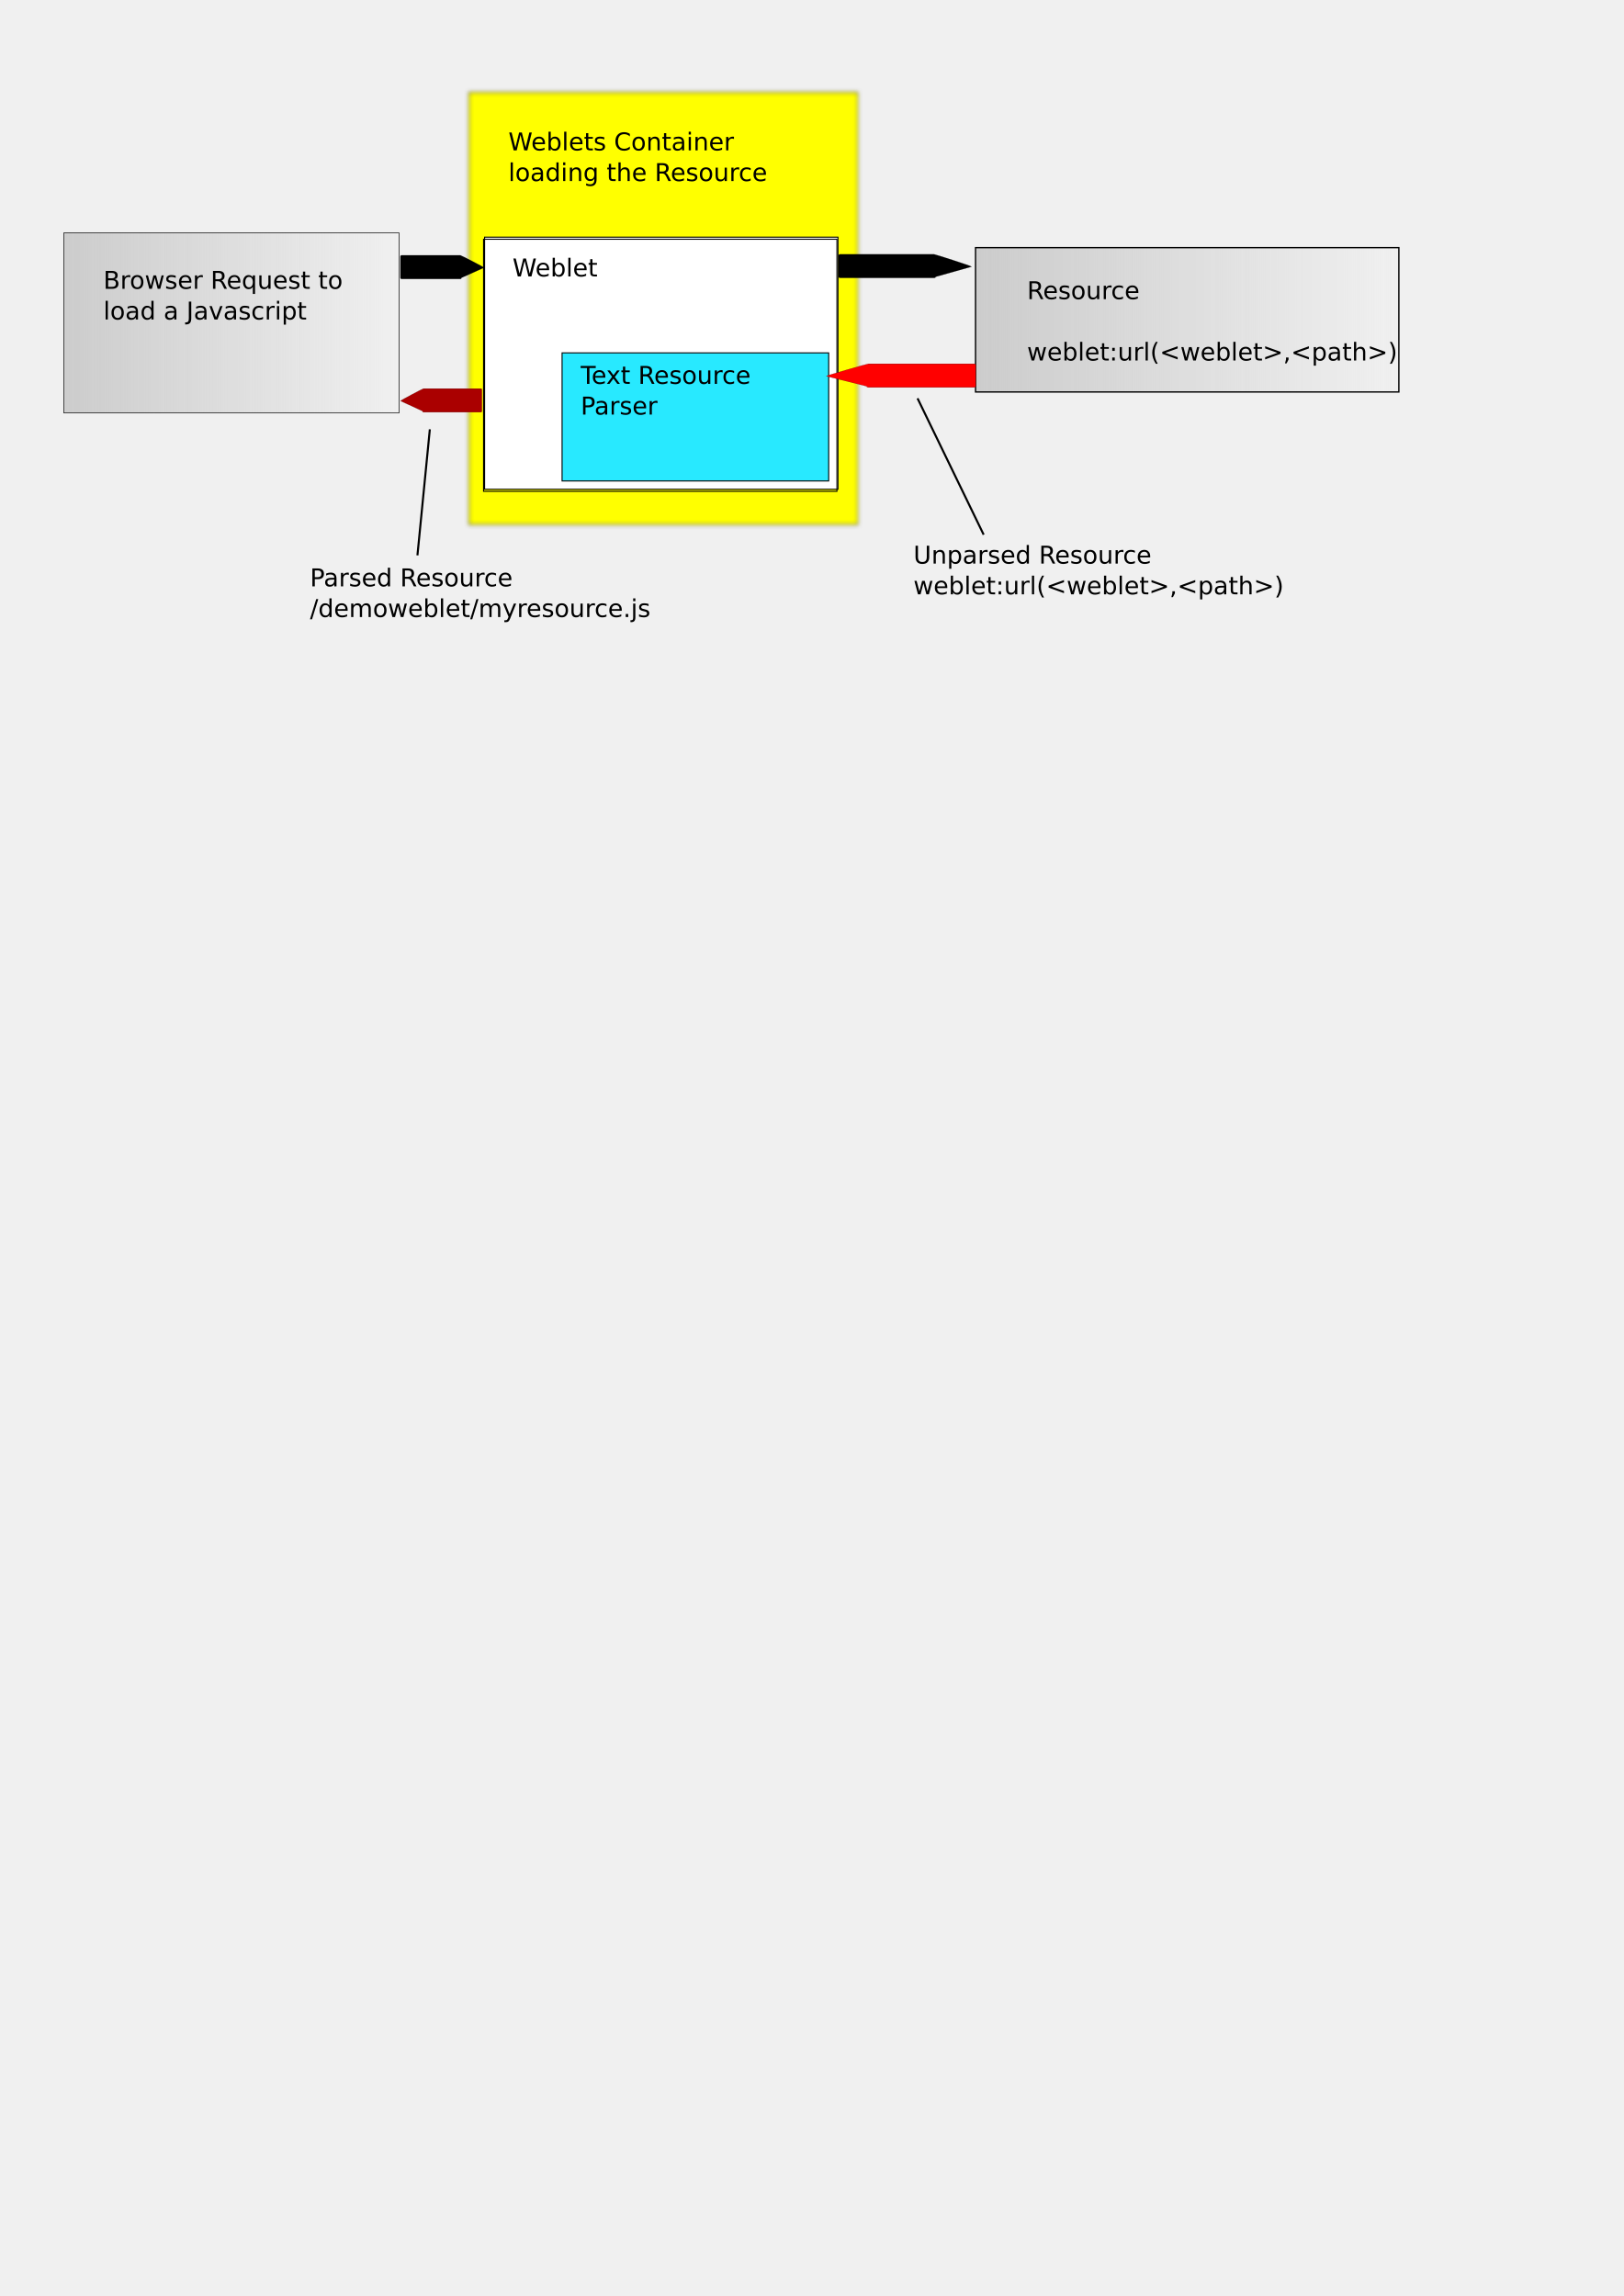
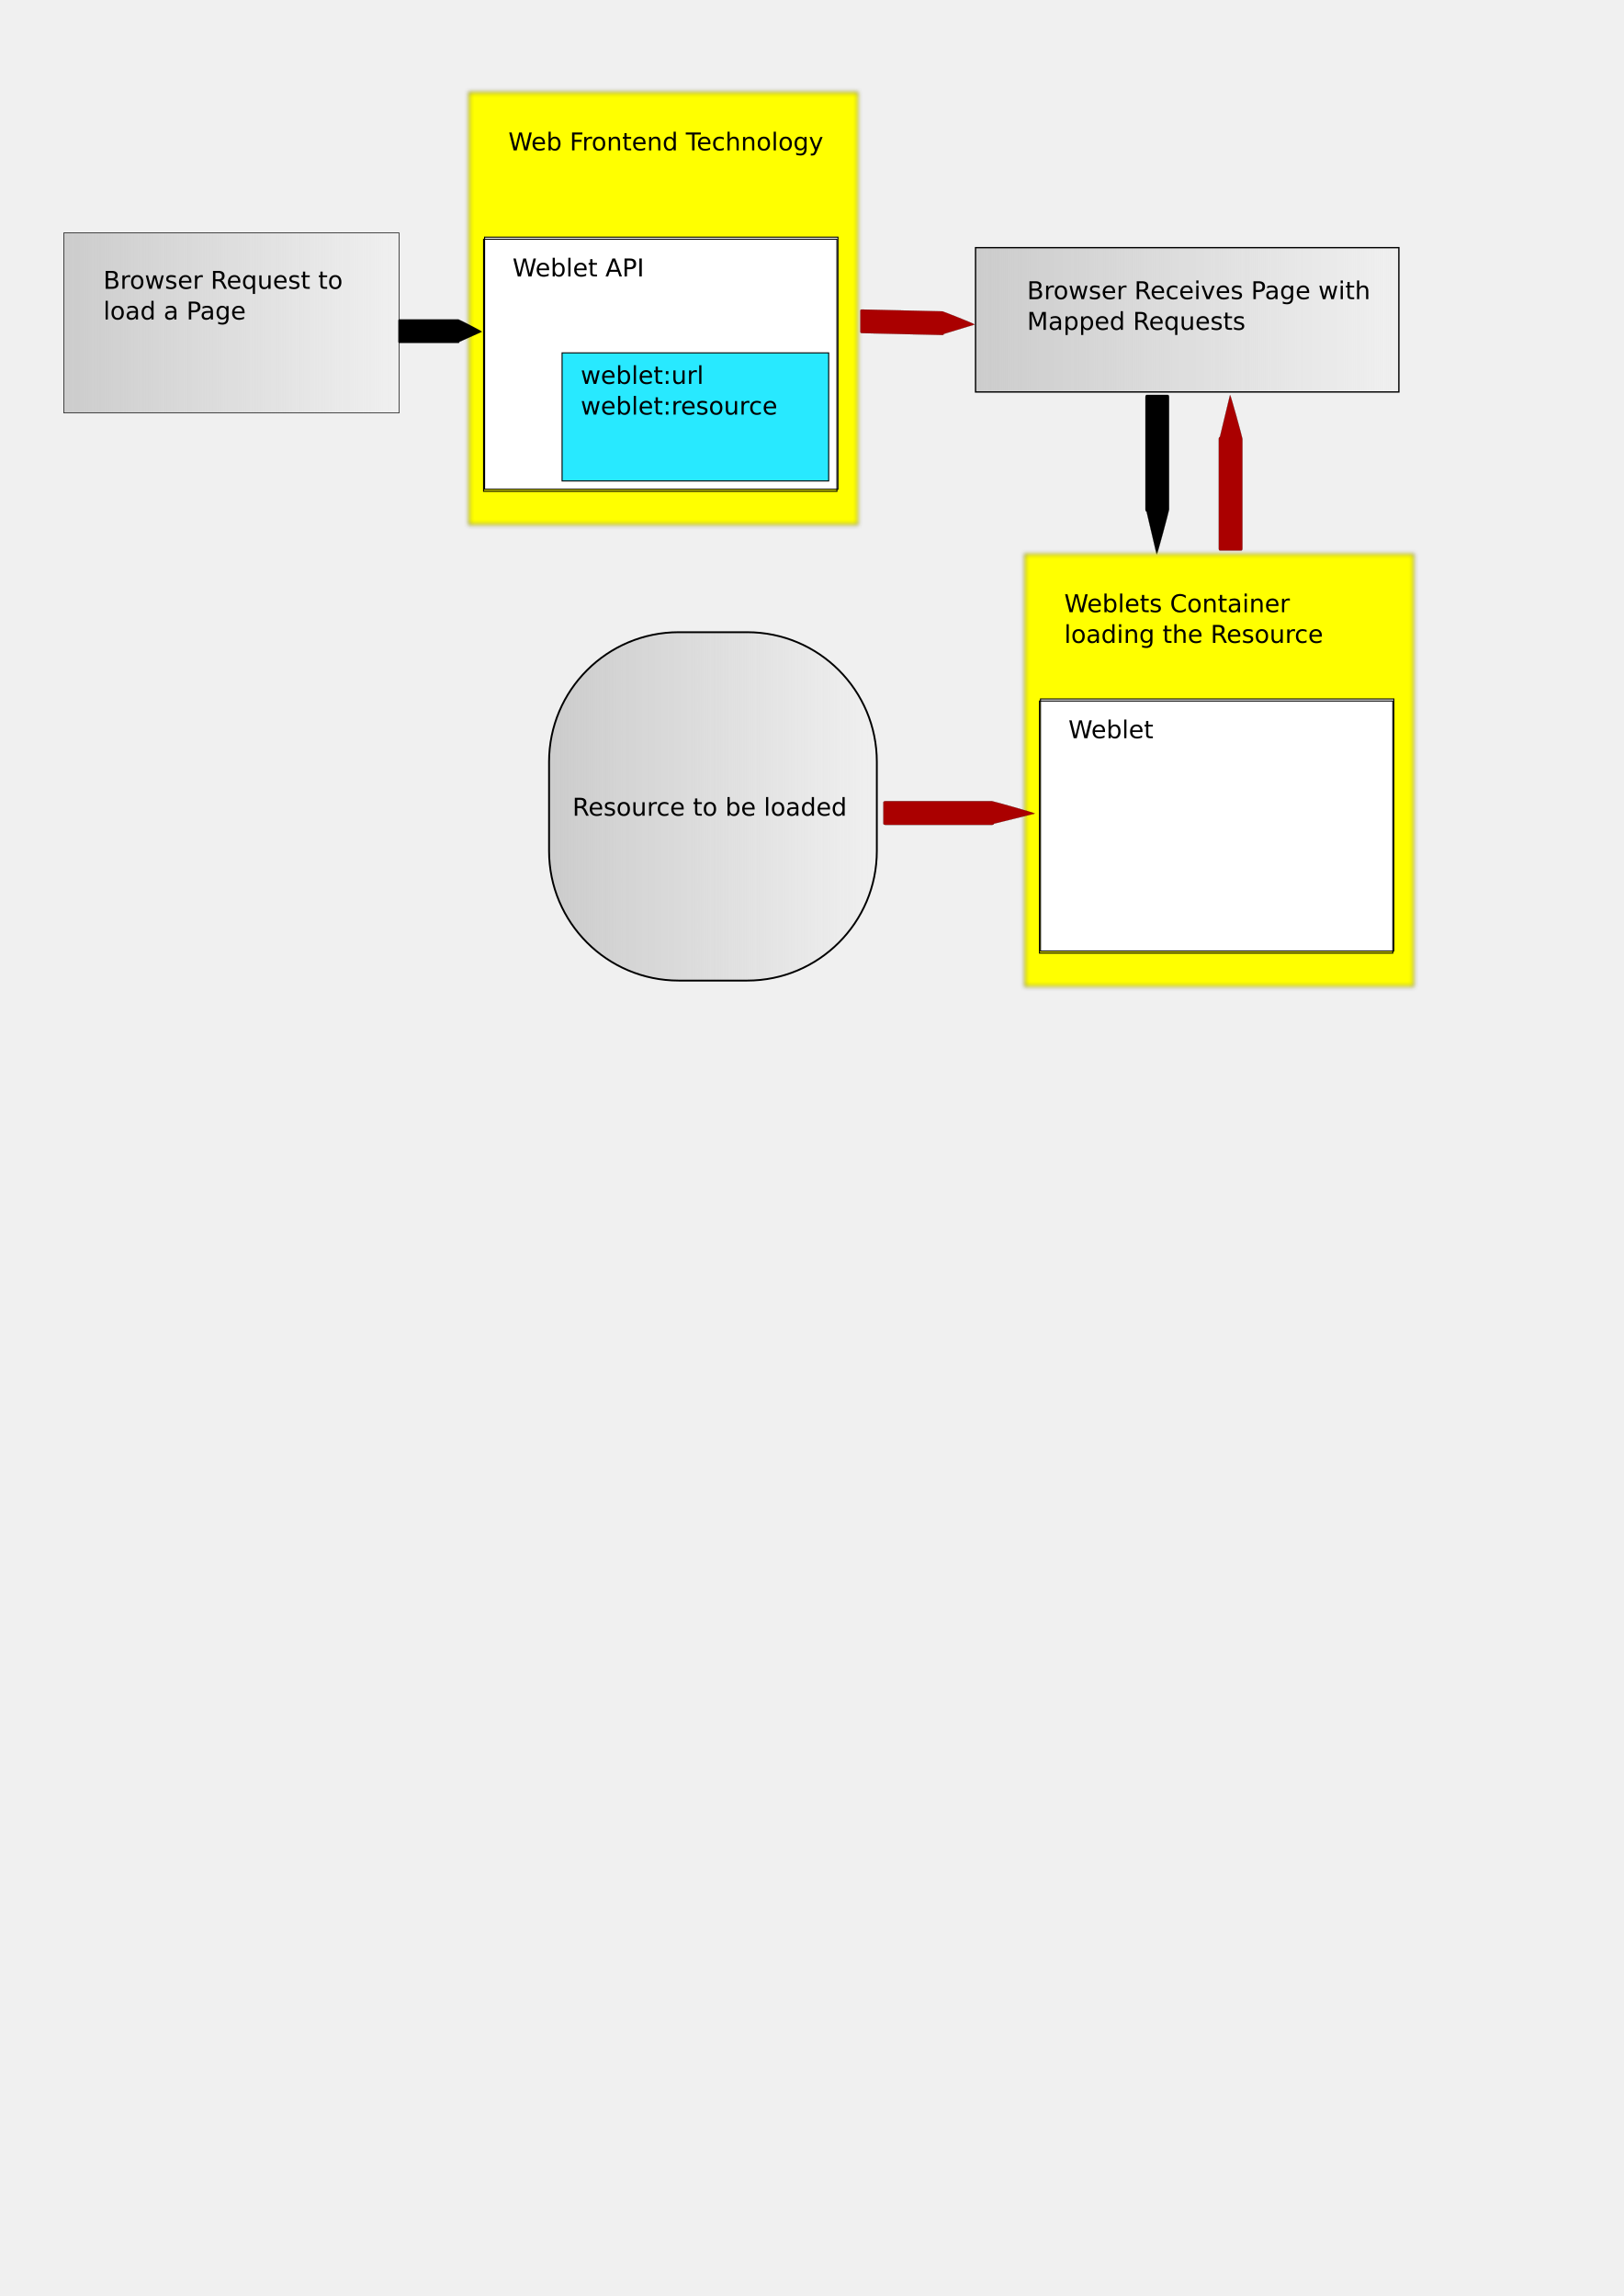
<svg xmlns="http://www.w3.org/2000/svg" xmlns:xlink="http://www.w3.org/1999/xlink" width="210mm" height="297mm" id="svg2">
  <defs id="defs4">
    <linearGradient id="linearGradient7143">
      <stop style="stop-color:#cccccc;stop-opacity:1;" offset="0" id="stop7145" />
      <stop style="stop-color:#cccccc;stop-opacity:0;" offset="1" id="stop7147" />
    </linearGradient>
    <linearGradient id="linearGradient3139">
      <stop style="stop-color:#cccccc;stop-opacity:1;" offset="0" id="stop3141" />
      <stop style="stop-color:#cccccc;stop-opacity:0;" offset="1" id="stop3143" />
    </linearGradient>
    <linearGradient xlink:href="#linearGradient3139" id="linearGradient3145" x1="31.065" y1="108.88" x2="198.24" y2="108.88" gradientUnits="userSpaceOnUse" gradientTransform="matrix(0.9821783,0,0,0.7257687,0.5280656,78.85063)" />
    <filter id="filter5135">
      <feGaussianBlur stdDeviation="1.005" id="feGaussianBlur5137" />
    </filter>
    <linearGradient xlink:href="#linearGradient7143" id="linearGradient7149" x1="476.542" y1="156.357" x2="684.123" y2="156.357" gradientUnits="userSpaceOnUse" />
+     <linearGradient xlink:href="#linearGradient7143" id="linearGradient9289" gradientUnits="userSpaceOnUse" x1="476.542" y1="156.357" x2="684.123" y2="156.357" gradientTransform="matrix(0.7742884,0,0,2.413938,-100.8422,16.81202)" />
  </defs>
  <g id="layer1">
    <rect style="fill:url(#linearGradient3145);fill-opacity:1;stroke:#000000;stroke-width:0.313;stroke-miterlimit:4;stroke-dasharray:none;stroke-opacity:1" id="rect2160" width="163.832" height="88.07" x="31.221" y="113.837" ry="0" />
    <text xml:space="preserve" style="font-size:12px;font-style:normal;font-weight:normal;fill:#000000;fill-opacity:1;stroke:none;stroke-width:1px;stroke-linecap:butt;stroke-linejoin:miter;stroke-opacity:1;font-family:Bitstream Vera Sans" x="50.508" y="141.205" id="text2162">
      <tspan id="tspan2164" x="50.508" y="141.205">Browser Request to  </tspan>
-       <tspan x="50.508" y="156.205" id="tspan2166">load a Javascript</tspan>
+       <tspan x="50.508" y="156.205" id="tspan2166">load a Page</tspan>
+     </text>
+     <rect style="fill:url(#linearGradient7149);fill-opacity:1.0;stroke:#000000;stroke-width:0.652;stroke-miterlimit:4;stroke-dasharray:none;stroke-opacity:1" id="rect3157" width="206.929" height="70.559" x="476.868" y="121.077" />
+     <text xml:space="preserve" style="font-size:12px;font-style:normal;font-weight:normal;fill:#000000;fill-opacity:1;stroke:none;stroke-width:1px;stroke-linecap:butt;stroke-linejoin:miter;stroke-opacity:1;font-family:Bitstream Vera Sans" x="502.046" y="146.255" id="text3159">
+       <tspan id="tspan3161" x="502.046" y="146.255">Browser Receives Page with </tspan>
+       <tspan x="502.046" y="161.255" id="tspan3165">Mapped Requests</tspan>
    </text>
    <rect style="fill:#ffff00;fill-opacity:1;stroke:#000000;stroke-width:0.5;stroke-miterlimit:4;stroke-dasharray:none;stroke-opacity:1;filter:url(#filter5135)" id="rect3147" width="189.909" height="211.122" x="229.305" y="45.24" />
    <text xml:space="preserve" style="font-size:12px;font-style:normal;font-weight:normal;fill:#000000;fill-opacity:1;stroke:none;stroke-width:1px;stroke-linecap:butt;stroke-linejoin:miter;stroke-opacity:1;font-family:Bitstream Vera Sans" x="248.498" y="73.524" id="text3149">
-       <tspan id="tspan3151" x="248.498" y="73.524">Weblets Container </tspan>
-       <tspan x="248.498" y="88.524" id="tspan3155">loading the Resource</tspan>
-       <tspan x="248.498" y="103.524" id="tspan3153" />
-     </text>
-     <rect style="fill:url(#linearGradient7149);fill-opacity:1.0;stroke:#000000;stroke-width:0.652;stroke-miterlimit:4;stroke-dasharray:none;stroke-opacity:1" id="rect3157" width="206.929" height="70.559" x="476.868" y="121.077" />
-     <text xml:space="preserve" style="font-size:12px;font-style:normal;font-weight:normal;fill:#000000;fill-opacity:1;stroke:none;stroke-width:1px;stroke-linecap:butt;stroke-linejoin:miter;stroke-opacity:1;font-family:Bitstream Vera Sans" x="502.046" y="146.255" id="text3159">
-       <tspan id="tspan3161" x="502.046" y="146.255">Resource</tspan>
-       <tspan x="502.046" y="161.255" id="tspan3163" />
-       <tspan x="502.046" y="176.255" id="tspan3165">weblet:url(&lt;weblet&gt;,&lt;path&gt;)</tspan>
+       <tspan x="248.498" y="73.524" id="tspan3153">Web Frontend Technology</tspan>
    </text>
    <rect style="fill:#ffffff;fill-opacity:1;stroke:#000000;stroke-width:0.5;stroke-miterlimit:4;stroke-dasharray:none;stroke-opacity:1" id="rect5203" width="172.736" height="123.239" x="236.881" y="115.951" />
    <rect style="fill:none;fill-opacity:0;stroke:#000000;stroke-width:0.5;stroke-miterlimit:4;stroke-dasharray:none;stroke-opacity:1" id="rect3167" width="172.736" height="123.239" x="236.376" y="116.961" />
    <rect style="fill:#28e9ff;fill-opacity:1;stroke:#000000;stroke-width:0.5;stroke-miterlimit:4;stroke-dasharray:none;stroke-opacity:1" id="rect3169" width="130.31" height="62.629" x="274.762" y="172.519" />
    <text xml:space="preserve" style="font-size:12px;font-style:normal;font-weight:normal;fill:#000000;fill-opacity:1;stroke:none;stroke-width:1px;stroke-linecap:butt;stroke-linejoin:miter;stroke-opacity:1;font-family:Bitstream Vera Sans" x="250.518" y="135.144" id="text3171">
-       <tspan id="tspan3173" x="250.518" y="135.144">Weblet</tspan>
+       <tspan id="tspan3173" x="250.518" y="135.144">Weblet API</tspan>
    </text>
    <text xml:space="preserve" style="font-size:12px;font-style:normal;font-weight:normal;fill:#000000;fill-opacity:1;stroke:none;stroke-width:1px;stroke-linecap:butt;stroke-linejoin:miter;stroke-opacity:1;font-family:Bitstream Vera Sans" x="283.853" y="187.672" id="text3175">
-       <tspan id="tspan3177" x="283.853" y="187.672">Text Resource </tspan>
-       <tspan x="283.853" y="202.672" id="tspan3179">Parser</tspan>
+       <tspan x="283.853" y="187.672" id="tspan3179">weblet:url</tspan>
+       <tspan x="283.853" y="202.672" id="tspan9279">weblet:resource</tspan>
    </text>
-     <path style="fill:#000000;fill-opacity:1;stroke:#000000;stroke-width:0.052;stroke-miterlimit:4;stroke-opacity:1" d="M 196.242,124.808 L 225.058,124.808 C 225.337,124.808 236.605,130.568 236.605,130.874 L 225.56,135.836 C 225.56,136.142 225.337,136.388 225.058,136.388 L 196.242,136.388 C 195.964,136.388 195.74,136.142 195.74,135.836 L 195.74,125.36 C 195.74,125.054 195.964,124.808 196.242,124.808 z " id="rect7161" />
-     <path style="fill:#000000;fill-opacity:1;stroke:#000000;stroke-width:0.066;stroke-miterlimit:4;stroke-opacity:1" d="M 410.723,124.31 L 456.591,124.31 C 457.034,124.31 474.97,130.063 474.97,130.368 L 457.39,135.325 C 457.39,135.63 457.034,135.876 456.591,135.876 L 410.723,135.876 C 410.28,135.876 409.924,135.63 409.924,135.325 L 409.924,124.861 C 409.924,124.556 410.28,124.31 410.723,124.31 z " id="path7164" />
-     <path style="fill:#ff0000;fill-opacity:1;stroke:#000000;stroke-width:0.07;stroke-miterlimit:4;stroke-opacity:1" d="M 476.087,177.85 L 424.528,177.85 C 424.03,177.85 403.868,183.601 403.868,183.906 L 423.629,188.861 C 423.629,189.166 424.03,189.412 424.528,189.412 L 476.087,189.412 C 476.584,189.412 476.985,189.166 476.985,188.861 L 476.985,178.401 C 476.985,178.096 476.584,177.85 476.087,177.85 z " id="path7166" />
-     <path style="fill:#aa0000;fill-opacity:1;stroke:#000000;stroke-width:0.051;stroke-miterlimit:4;stroke-opacity:1" d="M 235.091,189.963 L 207.008,189.963 C 206.737,189.963 195.755,195.723 195.755,196.029 L 206.519,200.991 C 206.519,201.297 206.737,201.543 207.008,201.543 L 235.091,201.543 C 235.362,201.543 235.58,201.297 235.58,200.991 L 235.58,190.514 C 235.58,190.209 235.362,189.963 235.091,189.963 z " id="path7168" />
-     <text xml:space="preserve" style="font-size:12px;font-style:normal;font-weight:normal;fill:#000000;fill-opacity:1;stroke:none;stroke-width:1px;stroke-linecap:butt;stroke-linejoin:miter;stroke-opacity:1;font-family:Bitstream Vera Sans" x="446.487" y="275.555" id="text9192">
-       <tspan id="tspan9194" x="446.487" y="275.555">Unparsed Resource </tspan>
-       <tspan x="446.487" y="290.555" id="tspan9196">weblet:url(&lt;weblet&gt;,&lt;path&gt;)</tspan>
+     <path style="fill:#000000;fill-opacity:1;stroke:#000000;stroke-width:0.052;stroke-miterlimit:4;stroke-opacity:1" d="M 195.232,156.123 L 224.048,156.123 C 224.326,156.123 235.595,161.883 235.595,162.188 L 224.55,167.151 C 224.55,167.457 224.326,167.702 224.048,167.702 L 195.232,167.702 C 194.954,167.702 194.73,167.457 194.73,167.151 L 194.73,156.674 C 194.73,156.369 194.954,156.123 195.232,156.123 z " id="rect7161" />
+     <path style="fill:#000000;fill-opacity:1;stroke:#000000;stroke-width:0.072;stroke-miterlimit:4;stroke-opacity:1" d="M 571.465,194.026 L 571.465,249.141 C 571.465,249.673 565.715,271.225 565.41,271.225 L 560.456,250.101 C 560.151,250.101 559.906,249.673 559.906,249.141 L 559.906,194.026 C 559.906,193.494 560.151,193.065 560.456,193.065 L 570.915,193.065 C 571.22,193.065 571.465,193.494 571.465,194.026 z " id="path7164" />
+     <path style="fill:#aa0000;fill-opacity:1;stroke:#000000;stroke-width:0.071;stroke-miterlimit:4;stroke-opacity:1" d="M 607.326,268.225 L 607.326,214.56 C 607.326,214.042 601.576,193.056 601.271,193.056 L 596.316,213.625 C 596.011,213.625 595.766,214.042 595.766,214.56 L 595.766,268.225 C 595.766,268.743 596.011,269.16 596.316,269.16 L 606.776,269.16 C 607.081,269.16 607.326,268.743 607.326,268.225 z " id="path7168" />
+     <rect style="fill:#ffff00;fill-opacity:1;stroke:#000000;stroke-width:0.5;stroke-miterlimit:4;stroke-dasharray:none;stroke-opacity:1;filter:url(#filter5135)" id="rect9233" width="189.909" height="211.122" x="501.036" y="271.009" />
+     <text xml:space="preserve" style="font-size:12px;font-style:normal;font-weight:normal;fill:#000000;fill-opacity:1;stroke:none;stroke-width:1px;stroke-linecap:butt;stroke-linejoin:miter;stroke-opacity:1;font-family:Bitstream Vera Sans" x="520.229" y="299.293" id="text9235">
+       <tspan id="tspan9237" x="520.229" y="299.293">Weblets Container </tspan>
+       <tspan x="520.229" y="314.293" id="tspan9239">loading the Resource</tspan>
+       <tspan x="520.229" y="329.293" id="tspan9241" />
    </text>
-     <text xml:space="preserve" style="font-size:12px;font-style:normal;font-weight:normal;fill:#000000;fill-opacity:1;stroke:none;stroke-width:1px;stroke-linecap:butt;stroke-linejoin:miter;stroke-opacity:1;font-family:Bitstream Vera Sans" x="151.523" y="286.667" id="text9198">
-       <tspan id="tspan9200" x="151.523" y="286.667">Parsed Resource</tspan>
-       <tspan x="151.523" y="301.667" id="tspan9202">/demoweblet/myresource.js</tspan>
+     <rect style="fill:#ffffff;fill-opacity:1;stroke:#000000;stroke-width:0.5;stroke-miterlimit:4;stroke-dasharray:none;stroke-opacity:1" id="rect9243" width="172.736" height="123.239" x="508.612" y="341.72" />
+     <rect style="fill:none;fill-opacity:0;stroke:#000000;stroke-width:0.5;stroke-miterlimit:4;stroke-dasharray:none;stroke-opacity:1" id="rect9245" width="172.736" height="123.239" x="508.107" y="342.73" />
+     <text xml:space="preserve" style="font-size:12px;font-style:normal;font-weight:normal;fill:#000000;fill-opacity:1;stroke:none;stroke-width:1px;stroke-linecap:butt;stroke-linejoin:miter;stroke-opacity:1;font-family:Bitstream Vera Sans" x="522.249" y="360.913" id="text9249">
+       <tspan id="tspan9251" x="522.249" y="360.913">Weblet</tspan>
    </text>
-     <path style="fill:none;fill-rule:evenodd;stroke:#000000;stroke-width:1px;stroke-linecap:butt;stroke-linejoin:miter;stroke-opacity:1" d="M 204.051,271.514 L 210.112,209.895" id="path9204" />
-     <path style="fill:none;fill-rule:evenodd;stroke:#000000;stroke-width:1px;stroke-linecap:butt;stroke-linejoin:miter;stroke-opacity:1" d="M 480.833,261.413 L 448.508,194.743" id="path9206" />
+     <rect style="fill:url(#linearGradient9289);fill-opacity:1;stroke:#000000;stroke-width:0.891;stroke-miterlimit:4;stroke-dasharray:none;stroke-opacity:1" id="rect9287" width="160.223" height="170.325" x="268.391" y="309.086" ry="63.4" />
+     <text xml:space="preserve" style="font-size:12px;font-style:normal;font-weight:normal;fill:#000000;fill-opacity:1;stroke:none;stroke-width:1px;stroke-linecap:butt;stroke-linejoin:miter;stroke-opacity:1;font-family:Bitstream Vera Sans" x="279.812" y="398.793" id="text9291">
+       <tspan id="tspan9293" x="279.812" y="398.793">Resource to be loaded</tspan>
+     </text>
+     <path style="fill:#aa0000;fill-opacity:1;stroke:#000000;stroke-width:0.07;stroke-miterlimit:4;stroke-opacity:1" d="M 432.714,391.697 L 484.958,391.697 C 485.462,391.697 505.892,397.448 505.892,397.753 L 485.868,402.708 C 485.868,403.013 485.462,403.258 484.958,403.258 L 432.714,403.258 C 432.21,403.258 431.804,403.013 431.804,402.708 L 431.804,392.247 C 431.804,391.942 432.21,391.697 432.714,391.697 z " id="path9295" />
+     <path style="fill:#aa0000;fill-opacity:1;stroke:#000000;stroke-width:0.061;stroke-miterlimit:4;stroke-opacity:1" d="M 421.231,151.301 L 460.669,152.222 C 461.05,152.231 476.472,158.347 476.472,158.652 L 461.356,163.258 C 461.356,163.563 461.05,163.801 460.669,163.792 L 421.231,162.871 C 420.85,162.862 420.544,162.609 420.544,162.304 L 420.544,151.836 C 420.544,151.531 420.85,151.292 421.231,151.301 z " id="path9301" />
  </g>
</svg>
